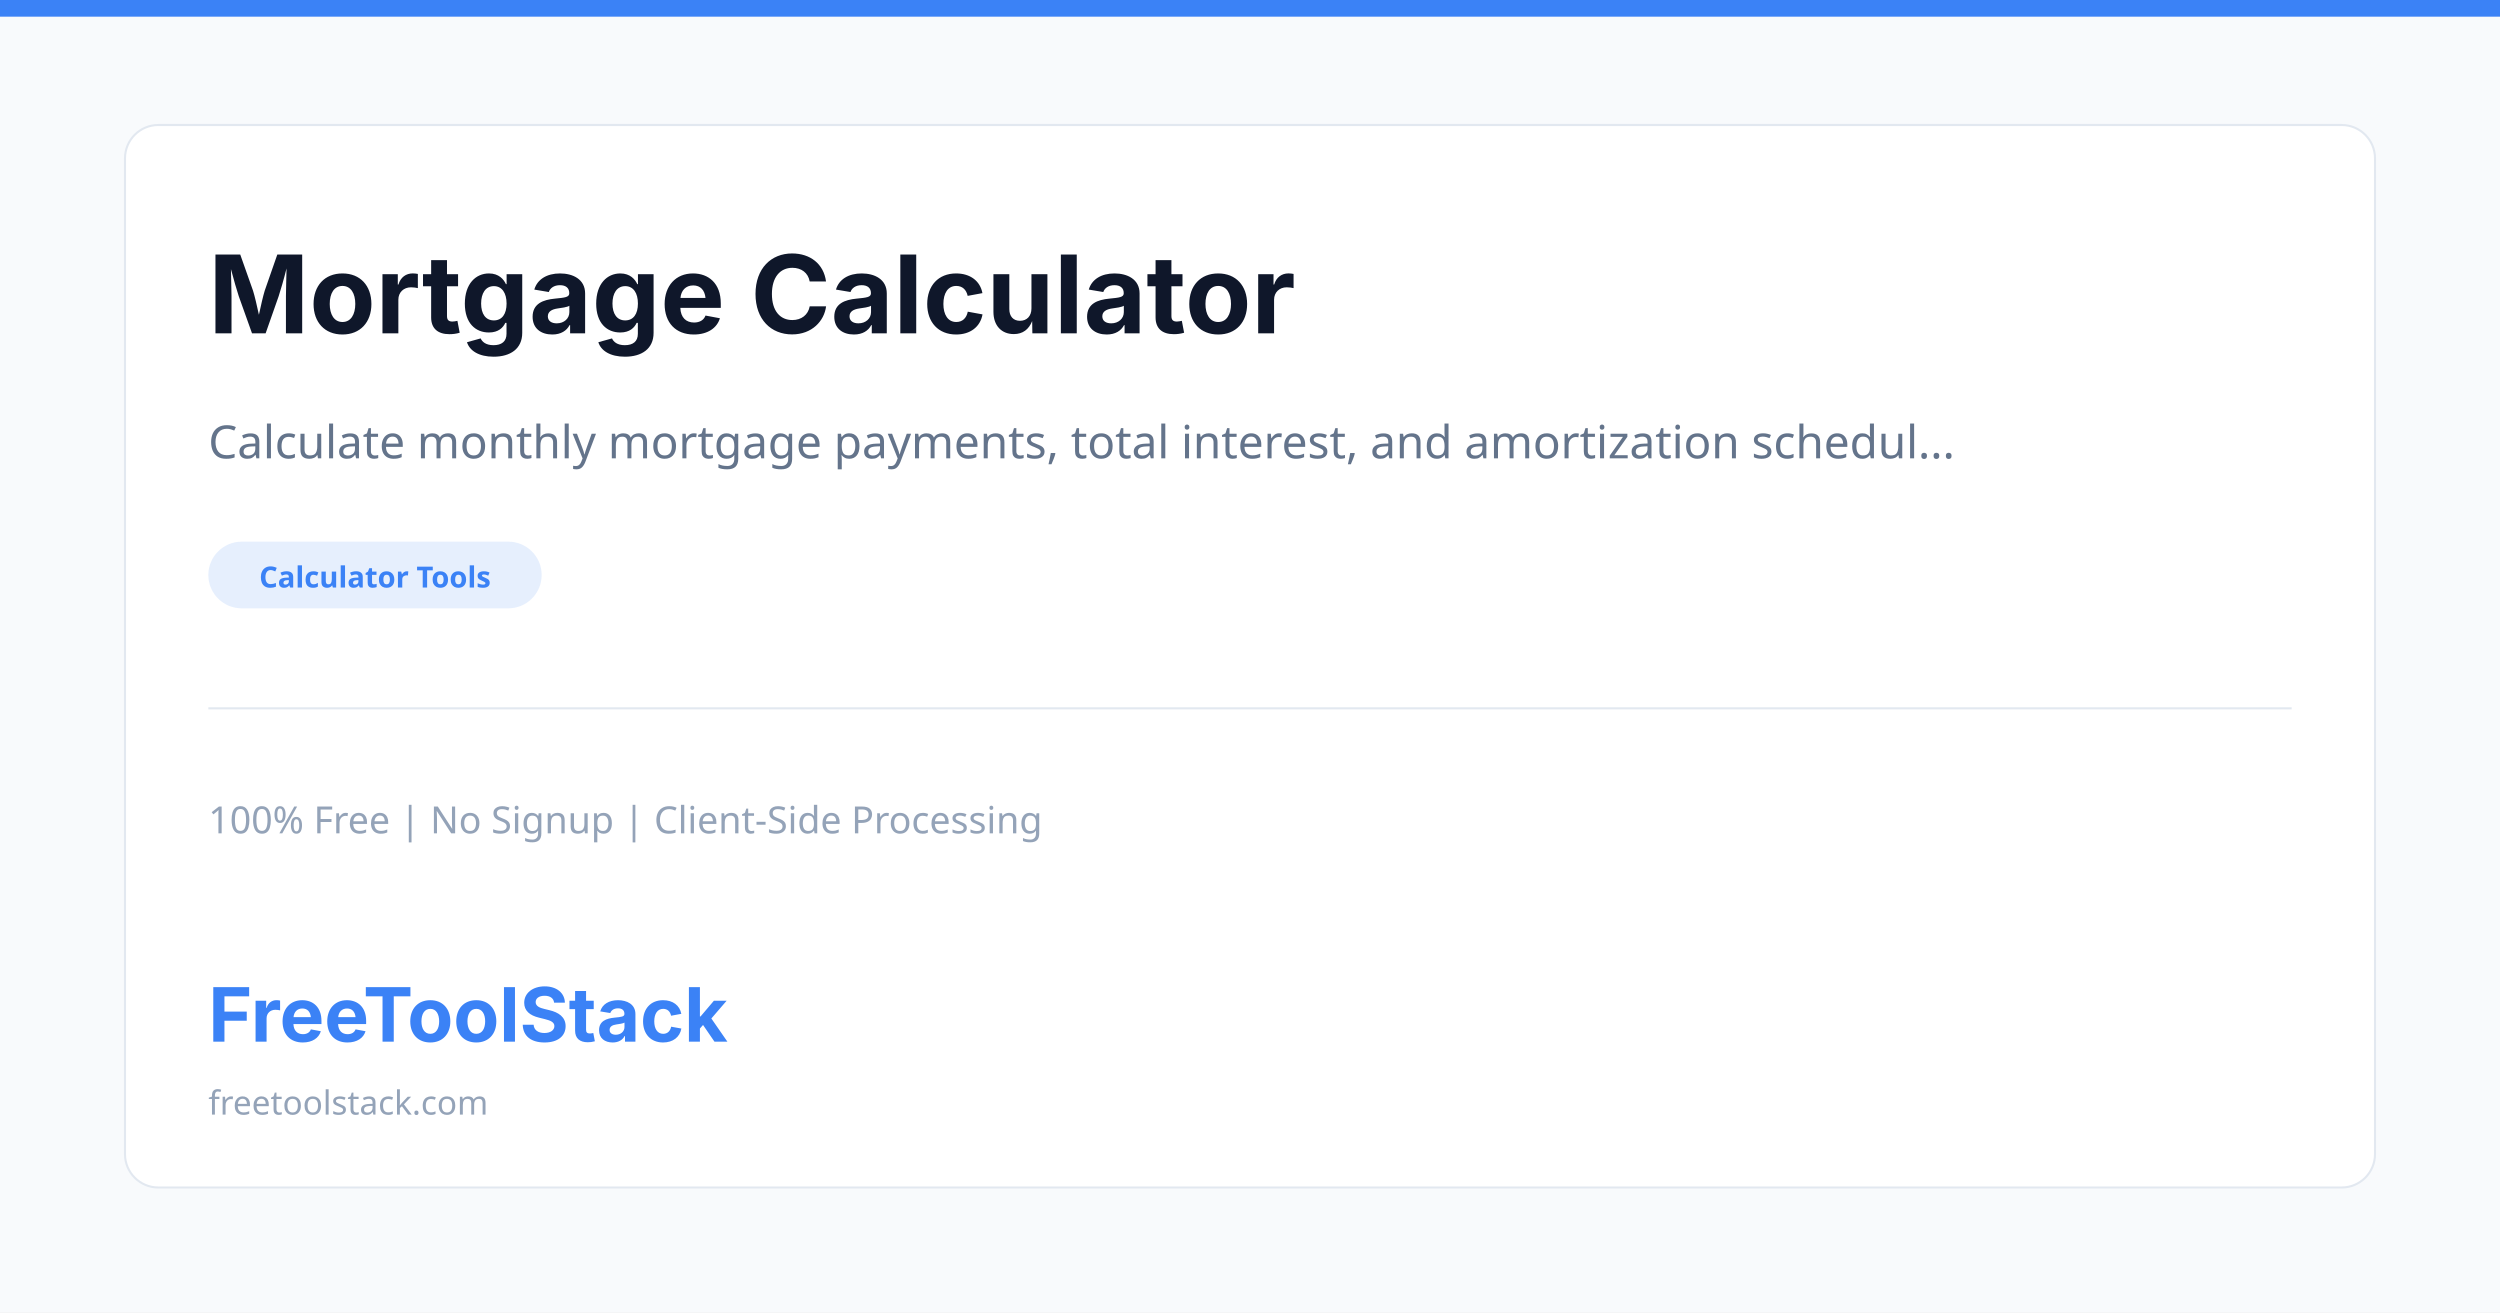
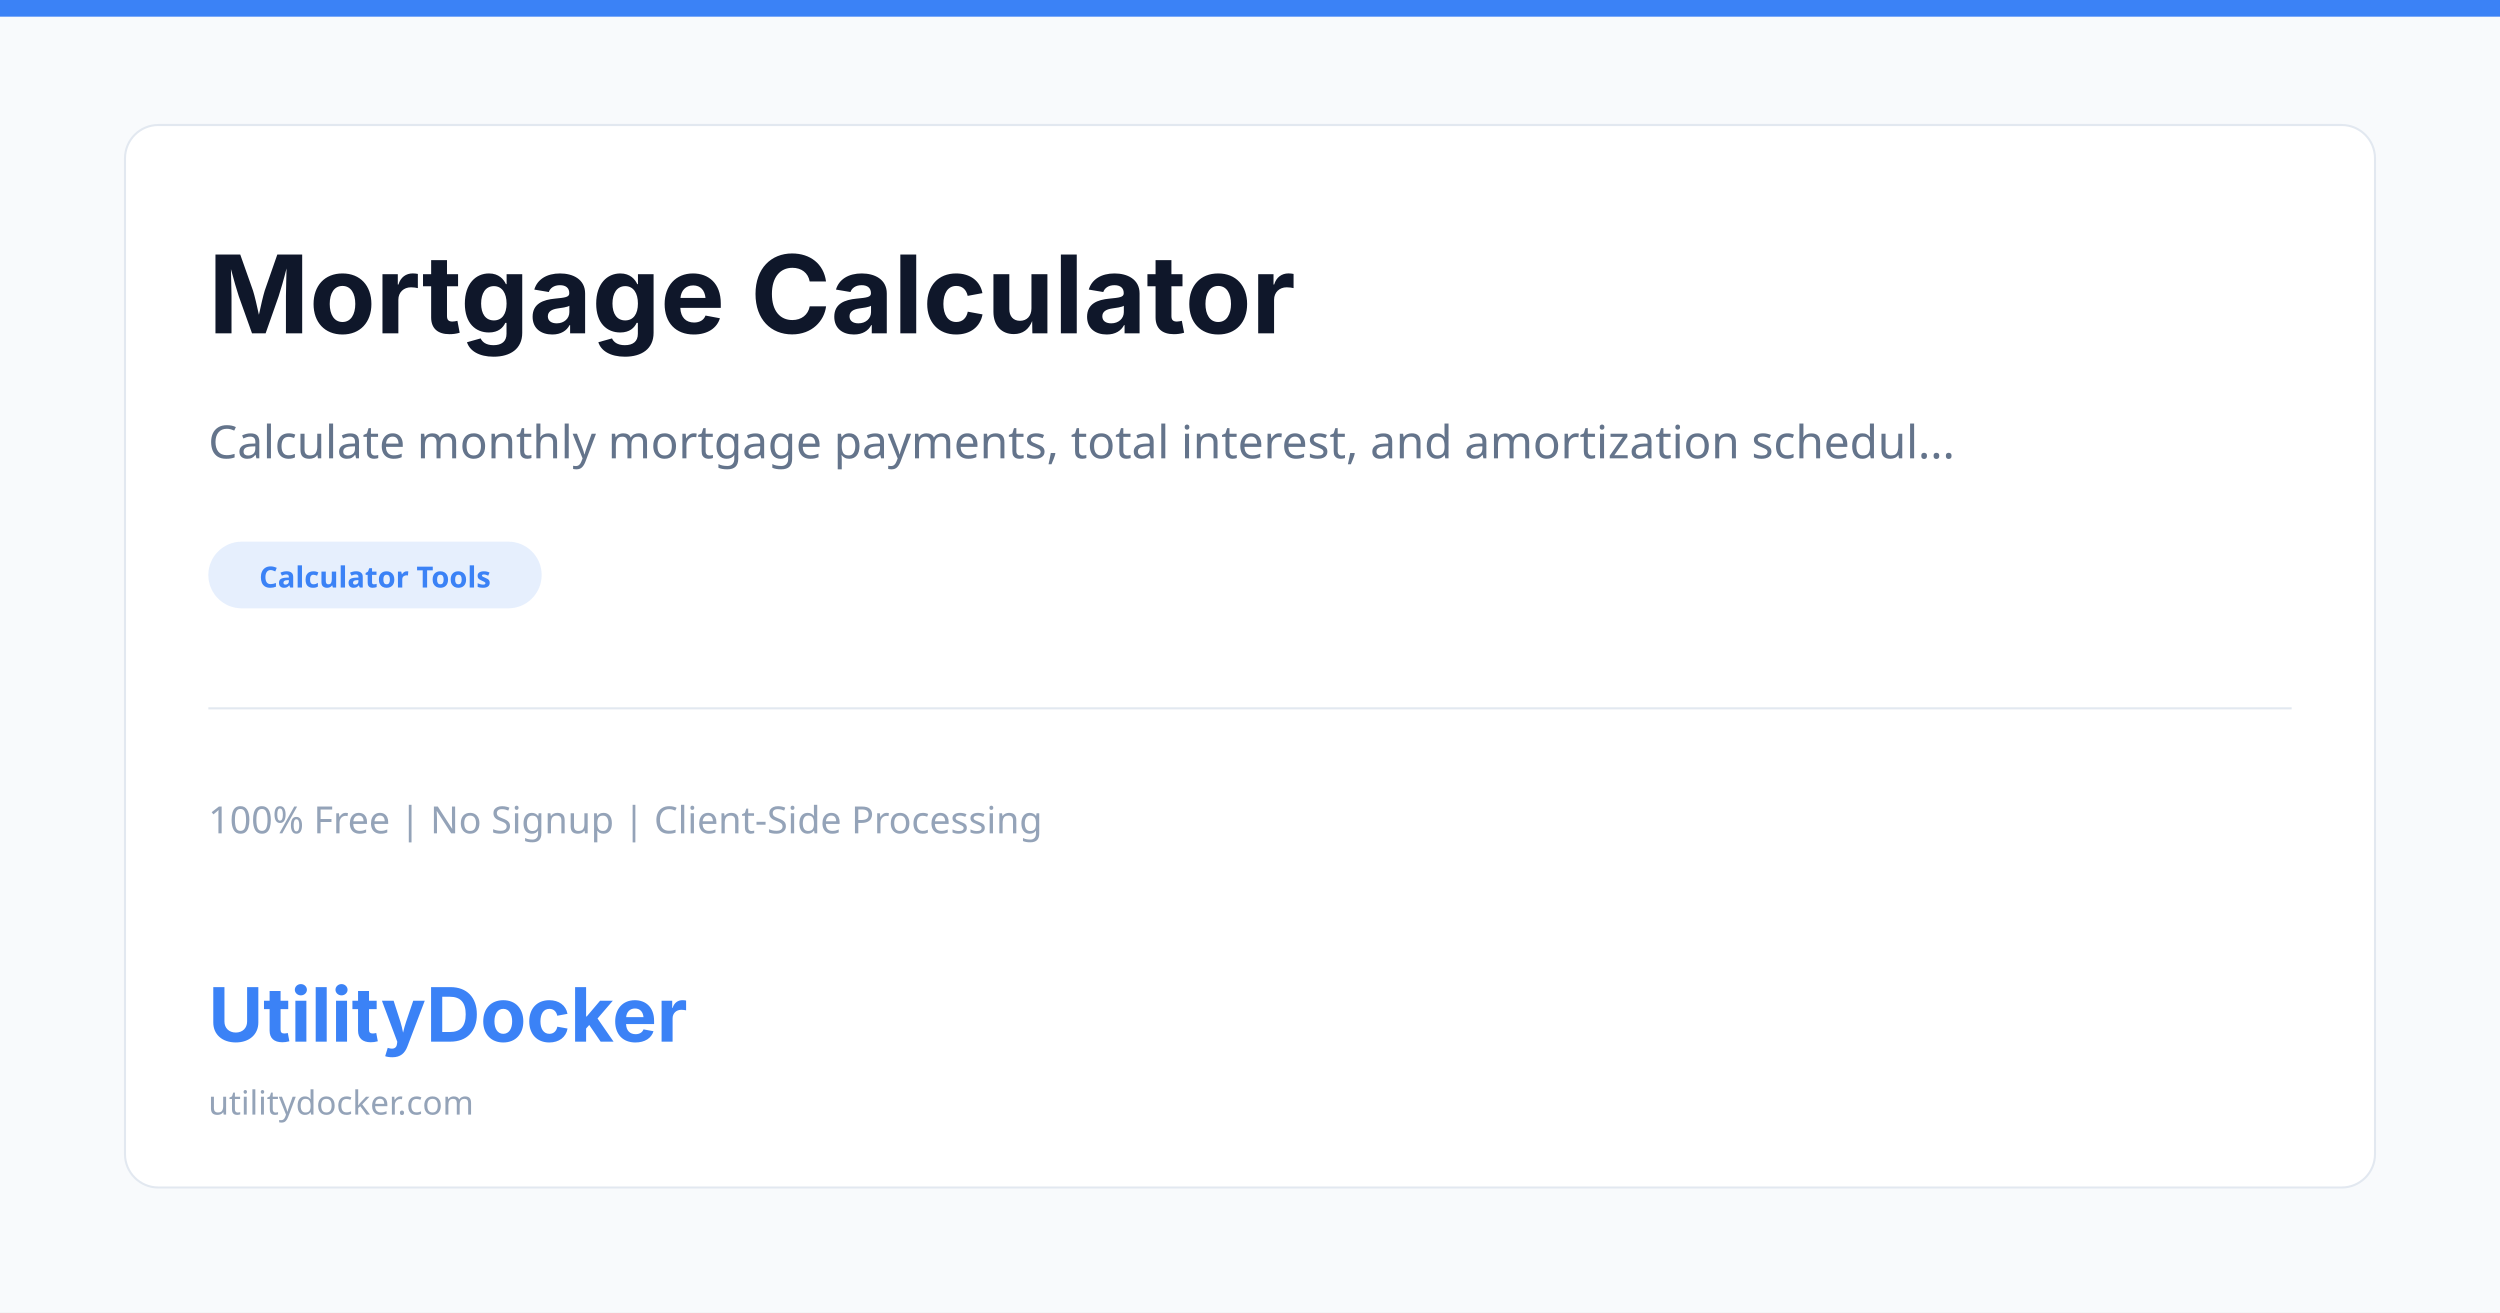
<svg xmlns="http://www.w3.org/2000/svg" width="1200" height="630" viewBox="0 0 1200 630">
  <rect width="1200" height="630" fill="#f8fafc" />
  <rect x="0" y="0" width="1200" height="8" fill="#3b82f6" />
  <rect x="60" y="60" width="1080" height="510" rx="16" fill="white" stroke="#e2e8f0" stroke-width="1" />
  <text x="100" y="160" font-family="system-ui, -apple-system, sans-serif" font-size="52" font-weight="bold" fill="#0f172a">Mortgage Calculator</text>
  <text x="100" y="220" font-family="system-ui, sans-serif" font-size="22" fill="#64748b">Calculate monthly mortgage payments, total interest, and amortization schedul...</text>
  <rect x="100" y="260" width="160" height="32" rx="16" fill="#3b82f620" />
  <text x="180" y="282" font-family="system-ui, sans-serif" font-size="14" font-weight="600" fill="#3b82f6" text-anchor="middle">Calculator Tools</text>
  <line x1="100" y1="340" x2="1100" y2="340" stroke="#e2e8f0" stroke-width="1" />
  <text x="100" y="400" font-family="system-ui, sans-serif" font-size="18" fill="#94a3b8">100% Free | No Signup | Client-Side Processing</text>
-   <text x="100" y="500" font-family="system-ui, -apple-system, sans-serif" font-size="36" font-weight="bold" fill="#3b82f6">FreeToolStack</text>
-   <text x="100" y="535" font-family="system-ui, sans-serif" font-size="16" fill="#94a3b8">freetoolstack.com</text>
+   <text x="100" y="500" font-family="system-ui, -apple-system, sans-serif" font-size="36" font-weight="bold" fill="#3b82f6">UtilityDocker</text>
+   <text x="100" y="535" font-family="system-ui, sans-serif" font-size="16" fill="#94a3b8">utilitydocker.com</text>
</svg>
